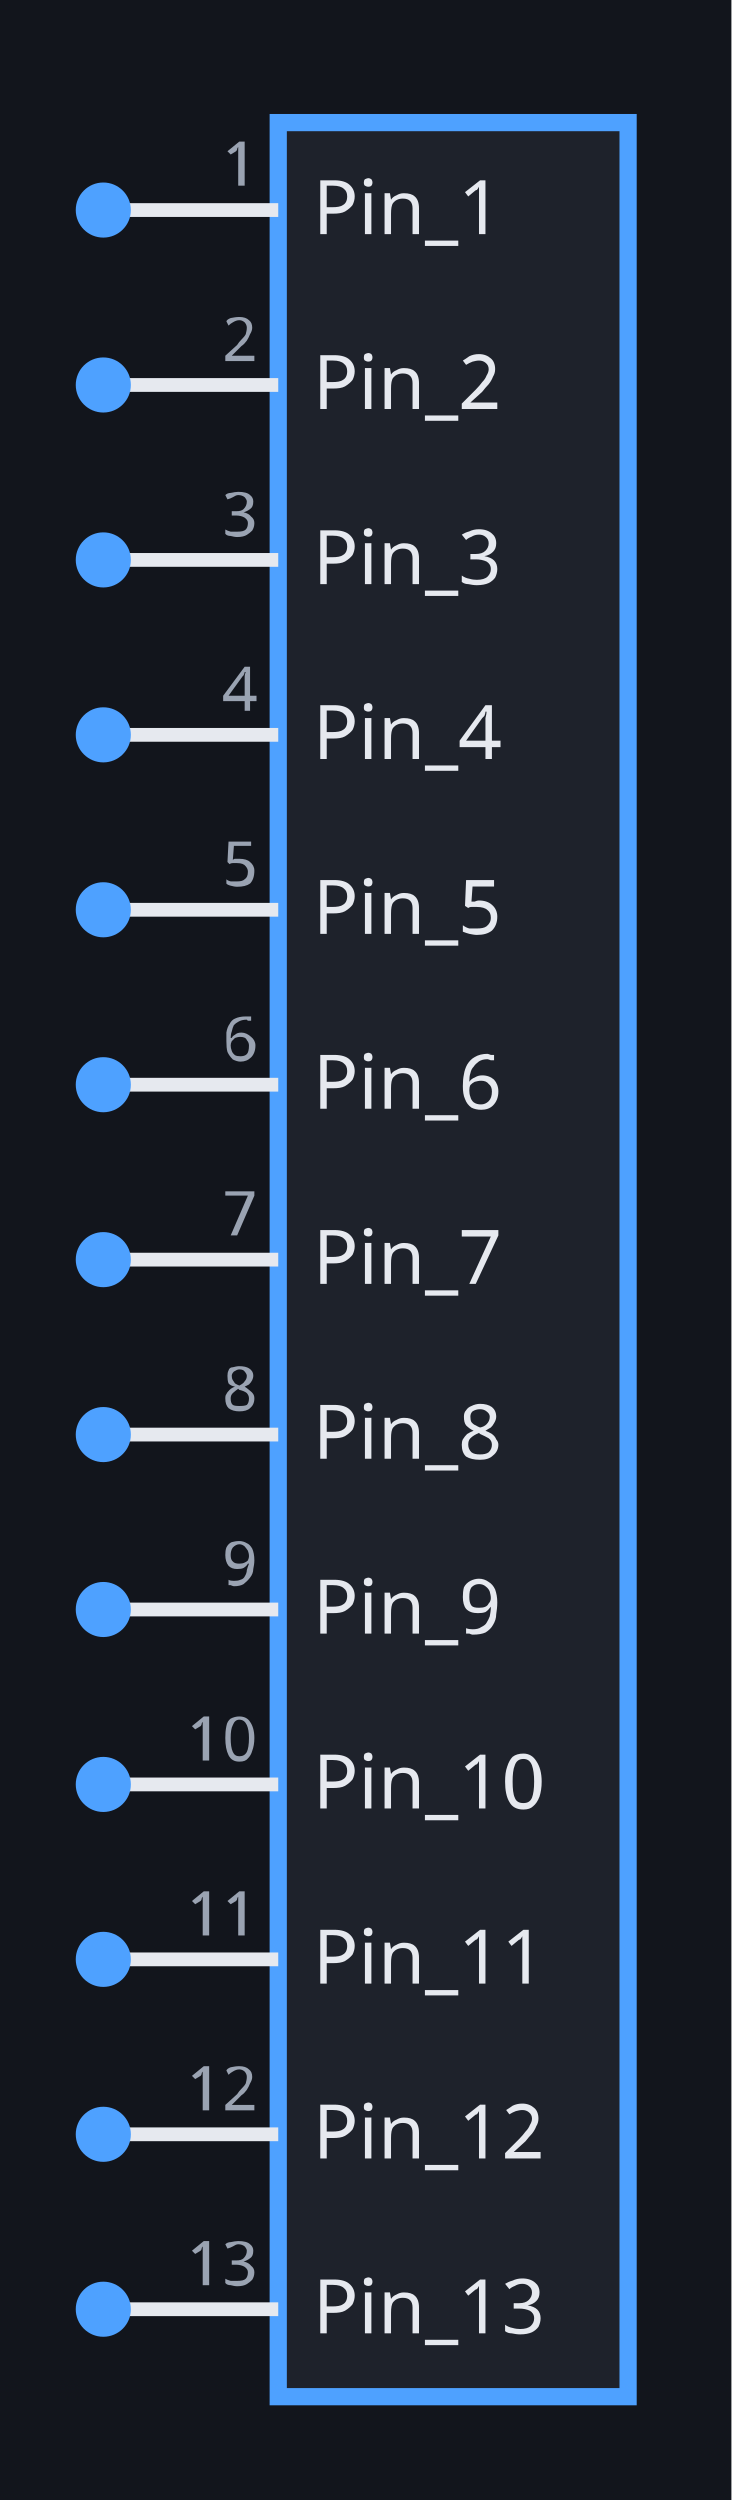
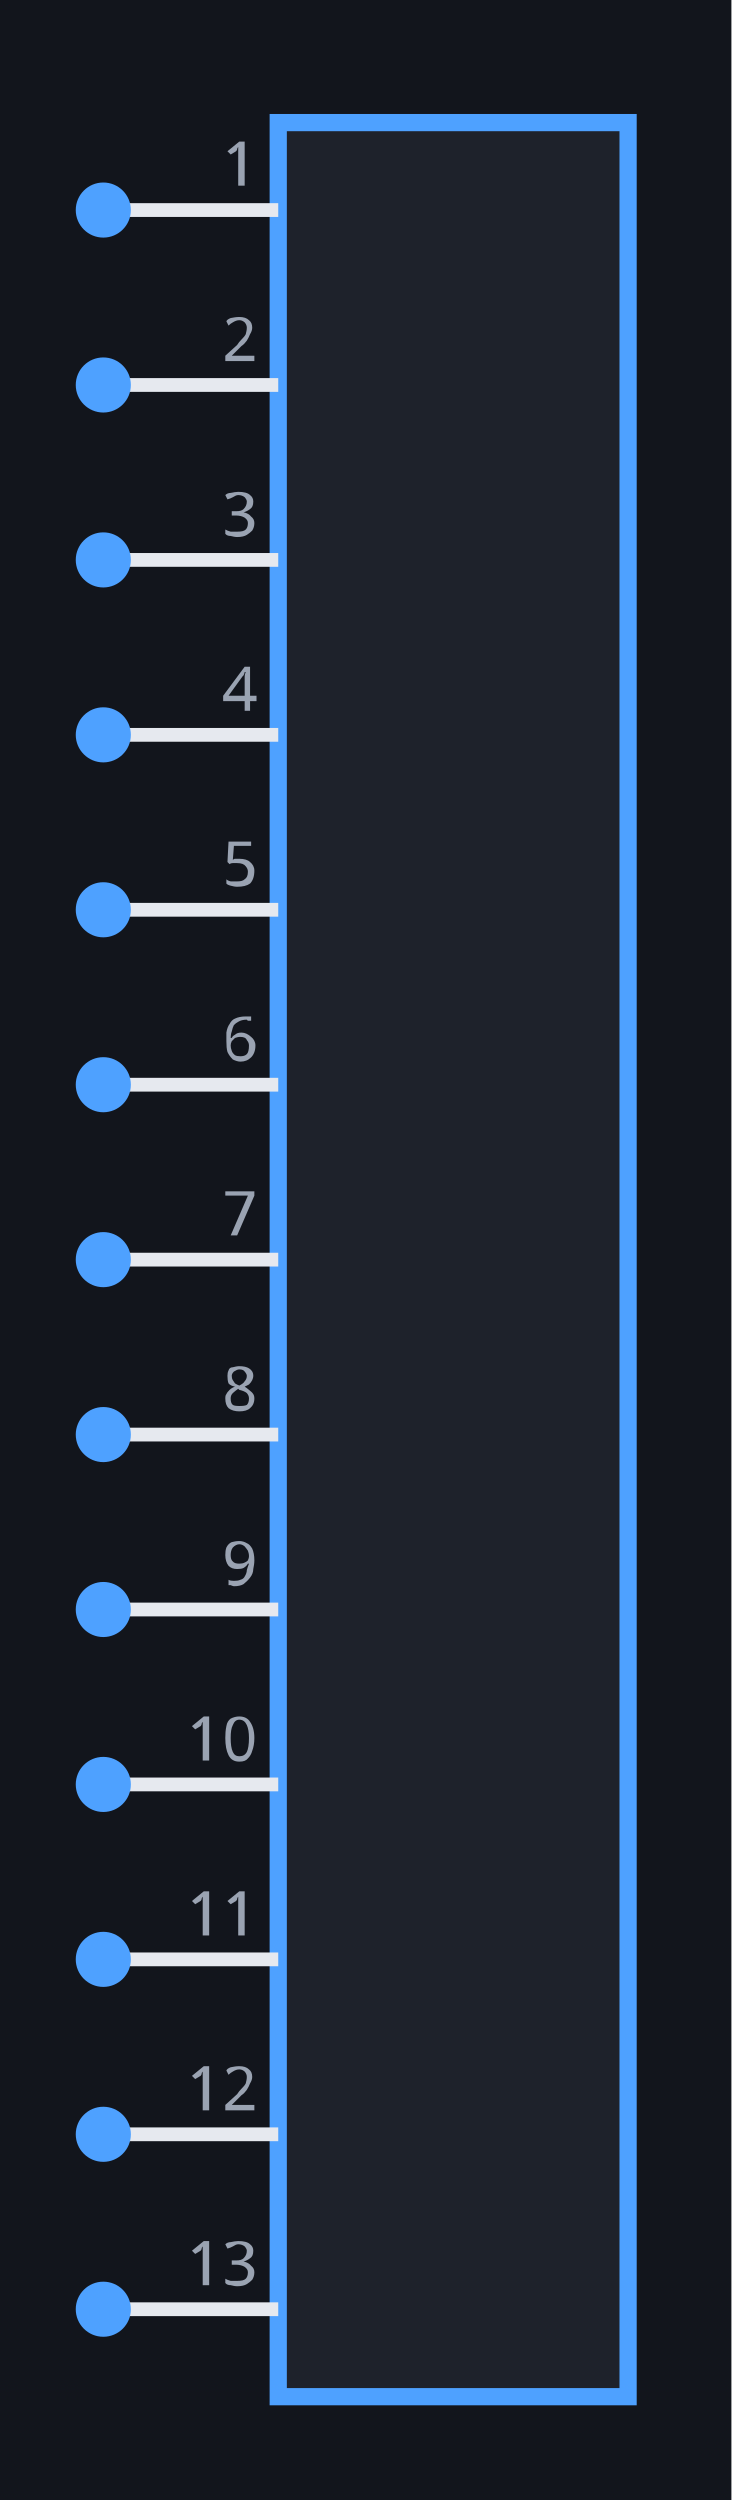
<svg xmlns="http://www.w3.org/2000/svg" viewBox="-6.58 -18.29 10.62 36.30" preserveAspectRatio="xMidYMid meet" style="width:100%;height:100%">
  <rect x="-6.58" y="-18.29" width="10.62" height="36.30" fill="#12151c" />
  <rect x="-2.540" y="-16.510" width="5.080" height="33.020" fill="#1e222b" stroke="#4ea1ff" stroke-width="0.25" />
  <line x1="-5.080" y1="-15.240" x2="-2.540" y2="-15.240" stroke="#e6e9ef" stroke-width="0.2" />
  <circle cx="-5.080" cy="-15.240" r="0.4" fill="#4ea1ff" />
-   <text x="-2.040" y="-14.890" fill="#e6e9ef" font-size="1.1" text-anchor="start" font-family="sans-serif">Pin_1</text>
  <text x="-2.840" y="-15.590" fill="#9aa3b2" font-size="0.9" text-anchor="end" font-family="sans-serif">1</text>
  <line x1="-5.080" y1="-12.700" x2="-2.540" y2="-12.700" stroke="#e6e9ef" stroke-width="0.2" />
  <circle cx="-5.080" cy="-12.700" r="0.4" fill="#4ea1ff" />
-   <text x="-2.040" y="-12.350" fill="#e6e9ef" font-size="1.1" text-anchor="start" font-family="sans-serif">Pin_2</text>
  <text x="-2.840" y="-13.050" fill="#9aa3b2" font-size="0.9" text-anchor="end" font-family="sans-serif">2</text>
  <line x1="-5.080" y1="-10.160" x2="-2.540" y2="-10.160" stroke="#e6e9ef" stroke-width="0.2" />
  <circle cx="-5.080" cy="-10.160" r="0.4" fill="#4ea1ff" />
-   <text x="-2.040" y="-9.810" fill="#e6e9ef" font-size="1.1" text-anchor="start" font-family="sans-serif">Pin_3</text>
  <text x="-2.840" y="-10.510" fill="#9aa3b2" font-size="0.9" text-anchor="end" font-family="sans-serif">3</text>
  <line x1="-5.080" y1="-7.620" x2="-2.540" y2="-7.620" stroke="#e6e9ef" stroke-width="0.2" />
  <circle cx="-5.080" cy="-7.620" r="0.4" fill="#4ea1ff" />
-   <text x="-2.040" y="-7.270" fill="#e6e9ef" font-size="1.1" text-anchor="start" font-family="sans-serif">Pin_4</text>
  <text x="-2.840" y="-7.970" fill="#9aa3b2" font-size="0.9" text-anchor="end" font-family="sans-serif">4</text>
  <line x1="-5.080" y1="-5.080" x2="-2.540" y2="-5.080" stroke="#e6e9ef" stroke-width="0.2" />
  <circle cx="-5.080" cy="-5.080" r="0.4" fill="#4ea1ff" />
-   <text x="-2.040" y="-4.730" fill="#e6e9ef" font-size="1.1" text-anchor="start" font-family="sans-serif">Pin_5</text>
  <text x="-2.840" y="-5.430" fill="#9aa3b2" font-size="0.9" text-anchor="end" font-family="sans-serif">5</text>
  <line x1="-5.080" y1="-2.540" x2="-2.540" y2="-2.540" stroke="#e6e9ef" stroke-width="0.2" />
  <circle cx="-5.080" cy="-2.540" r="0.4" fill="#4ea1ff" />
-   <text x="-2.040" y="-2.190" fill="#e6e9ef" font-size="1.1" text-anchor="start" font-family="sans-serif">Pin_6</text>
  <text x="-2.840" y="-2.890" fill="#9aa3b2" font-size="0.9" text-anchor="end" font-family="sans-serif">6</text>
  <line x1="-5.080" y1="-0.000" x2="-2.540" y2="-0.000" stroke="#e6e9ef" stroke-width="0.2" />
  <circle cx="-5.080" cy="-0.000" r="0.4" fill="#4ea1ff" />
-   <text x="-2.040" y="0.350" fill="#e6e9ef" font-size="1.1" text-anchor="start" font-family="sans-serif">Pin_7</text>
  <text x="-2.840" y="-0.350" fill="#9aa3b2" font-size="0.9" text-anchor="end" font-family="sans-serif">7</text>
  <line x1="-5.080" y1="2.540" x2="-2.540" y2="2.540" stroke="#e6e9ef" stroke-width="0.2" />
  <circle cx="-5.080" cy="2.540" r="0.4" fill="#4ea1ff" />
-   <text x="-2.040" y="2.890" fill="#e6e9ef" font-size="1.1" text-anchor="start" font-family="sans-serif">Pin_8</text>
  <text x="-2.840" y="2.190" fill="#9aa3b2" font-size="0.9" text-anchor="end" font-family="sans-serif">8</text>
  <line x1="-5.080" y1="5.080" x2="-2.540" y2="5.080" stroke="#e6e9ef" stroke-width="0.2" />
  <circle cx="-5.080" cy="5.080" r="0.4" fill="#4ea1ff" />
-   <text x="-2.040" y="5.430" fill="#e6e9ef" font-size="1.1" text-anchor="start" font-family="sans-serif">Pin_9</text>
  <text x="-2.840" y="4.730" fill="#9aa3b2" font-size="0.9" text-anchor="end" font-family="sans-serif">9</text>
  <line x1="-5.080" y1="7.620" x2="-2.540" y2="7.620" stroke="#e6e9ef" stroke-width="0.2" />
  <circle cx="-5.080" cy="7.620" r="0.4" fill="#4ea1ff" />
-   <text x="-2.040" y="7.970" fill="#e6e9ef" font-size="1.1" text-anchor="start" font-family="sans-serif">Pin_10</text>
  <text x="-2.840" y="7.270" fill="#9aa3b2" font-size="0.9" text-anchor="end" font-family="sans-serif">10</text>
  <line x1="-5.080" y1="10.160" x2="-2.540" y2="10.160" stroke="#e6e9ef" stroke-width="0.2" />
  <circle cx="-5.080" cy="10.160" r="0.4" fill="#4ea1ff" />
-   <text x="-2.040" y="10.510" fill="#e6e9ef" font-size="1.1" text-anchor="start" font-family="sans-serif">Pin_11</text>
  <text x="-2.840" y="9.810" fill="#9aa3b2" font-size="0.9" text-anchor="end" font-family="sans-serif">11</text>
  <line x1="-5.080" y1="12.700" x2="-2.540" y2="12.700" stroke="#e6e9ef" stroke-width="0.2" />
  <circle cx="-5.080" cy="12.700" r="0.4" fill="#4ea1ff" />
-   <text x="-2.040" y="13.050" fill="#e6e9ef" font-size="1.1" text-anchor="start" font-family="sans-serif">Pin_12</text>
  <text x="-2.840" y="12.350" fill="#9aa3b2" font-size="0.9" text-anchor="end" font-family="sans-serif">12</text>
  <line x1="-5.080" y1="15.240" x2="-2.540" y2="15.240" stroke="#e6e9ef" stroke-width="0.2" />
  <circle cx="-5.080" cy="15.240" r="0.4" fill="#4ea1ff" />
-   <text x="-2.040" y="15.590" fill="#e6e9ef" font-size="1.1" text-anchor="start" font-family="sans-serif">Pin_13</text>
  <text x="-2.840" y="14.890" fill="#9aa3b2" font-size="0.9" text-anchor="end" font-family="sans-serif">13</text>
</svg>
